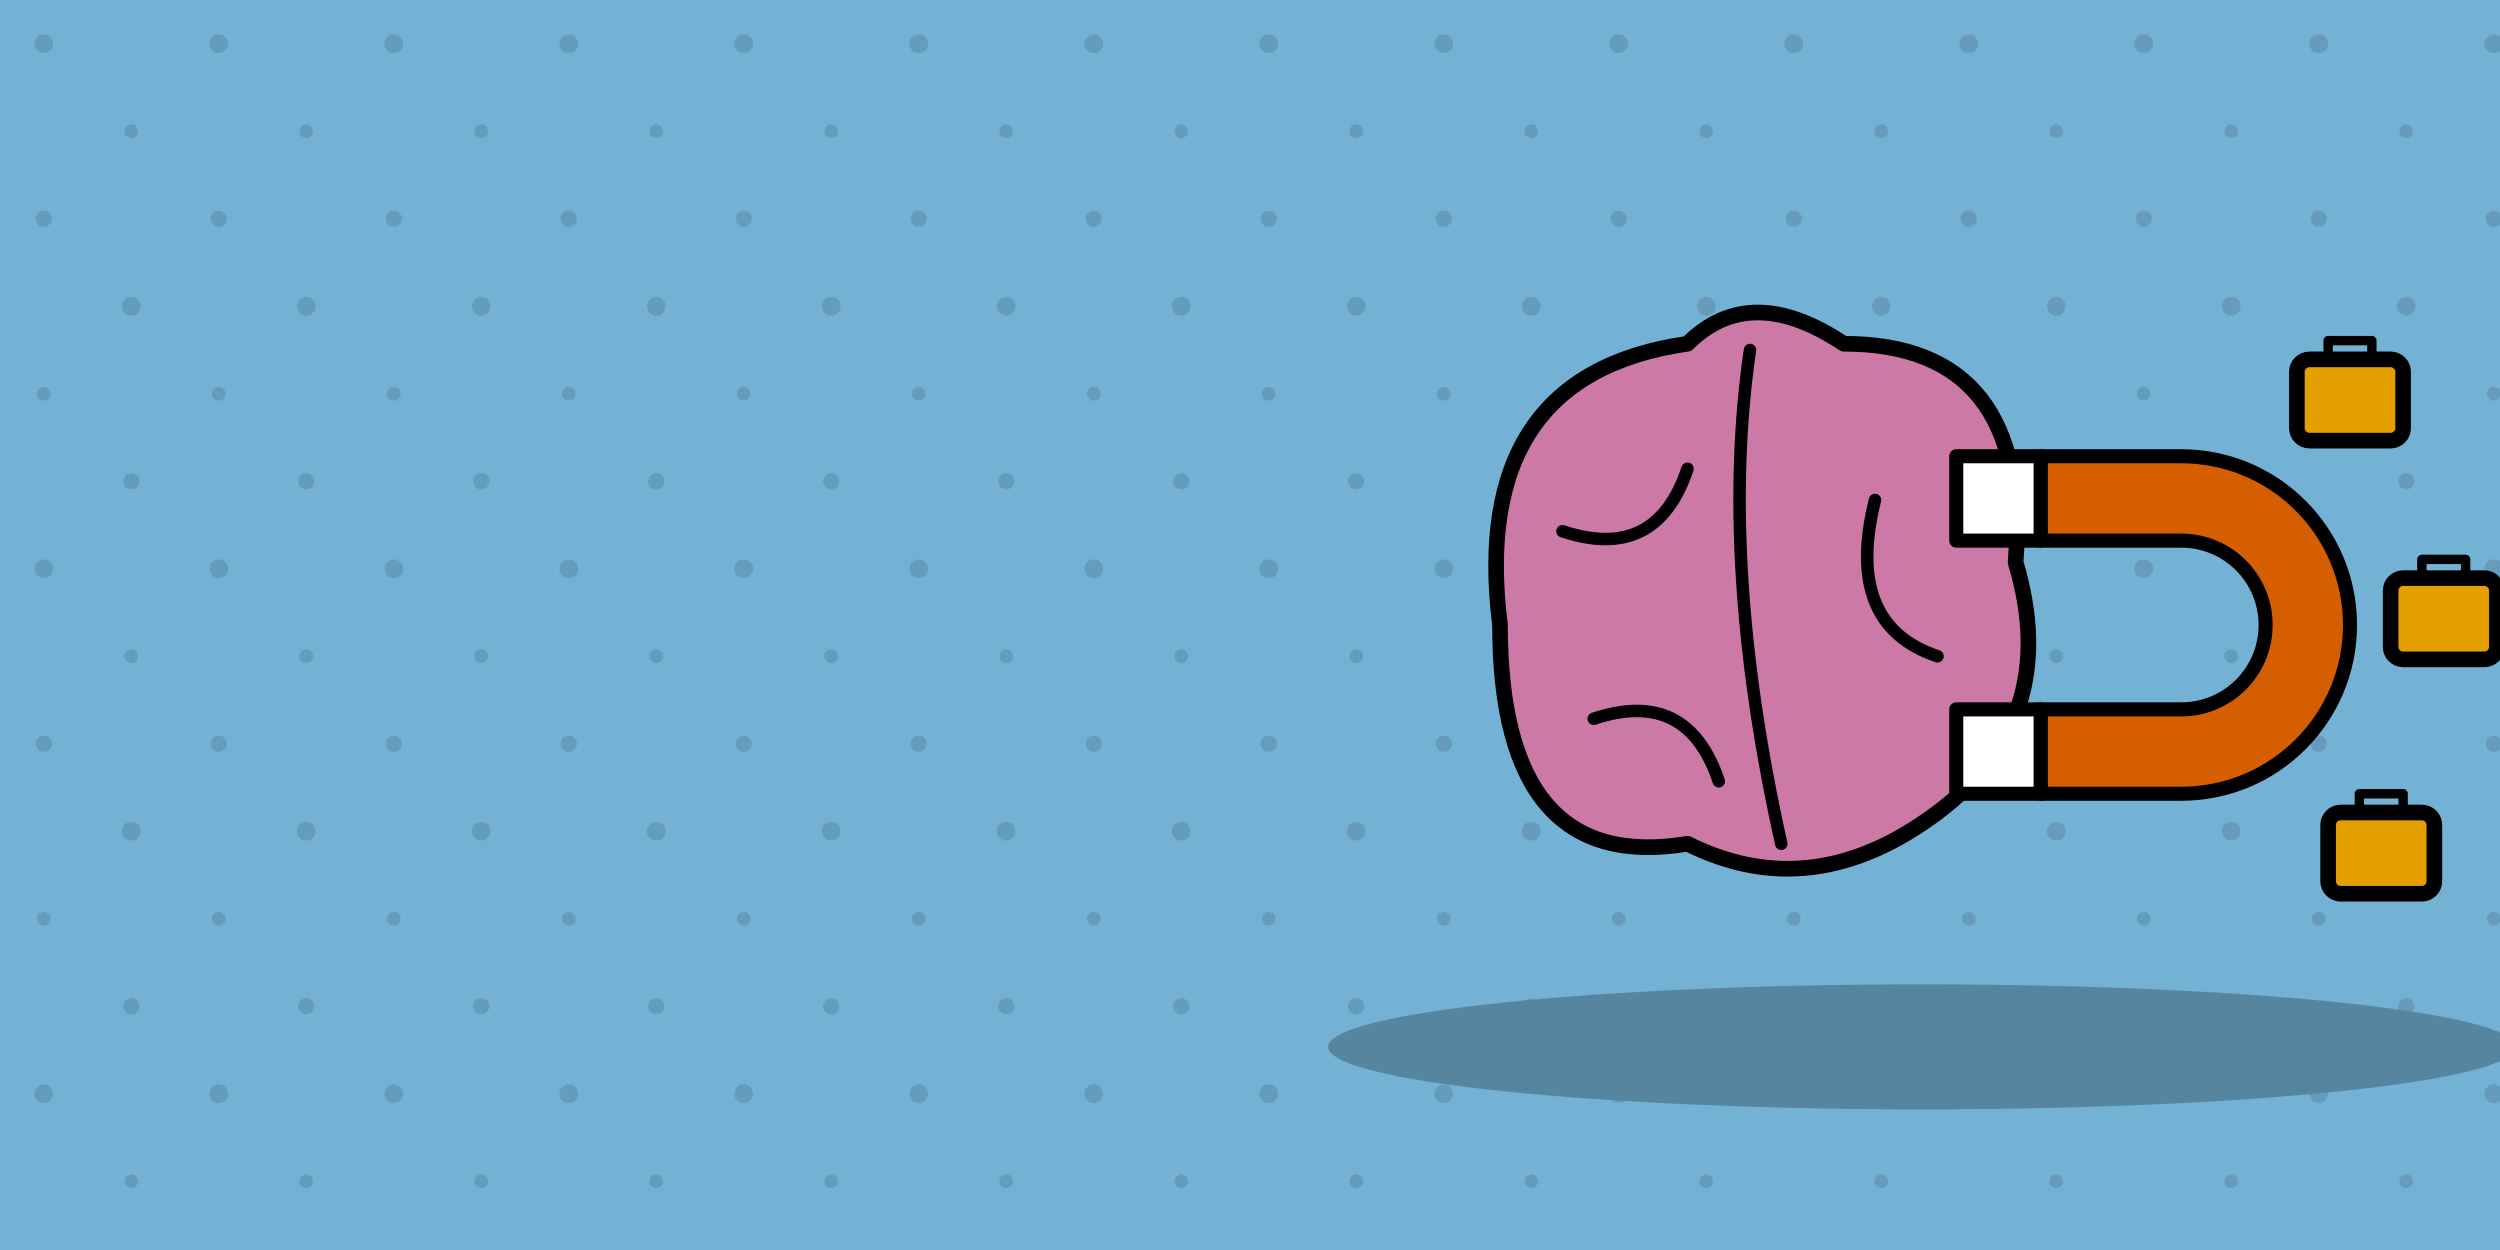
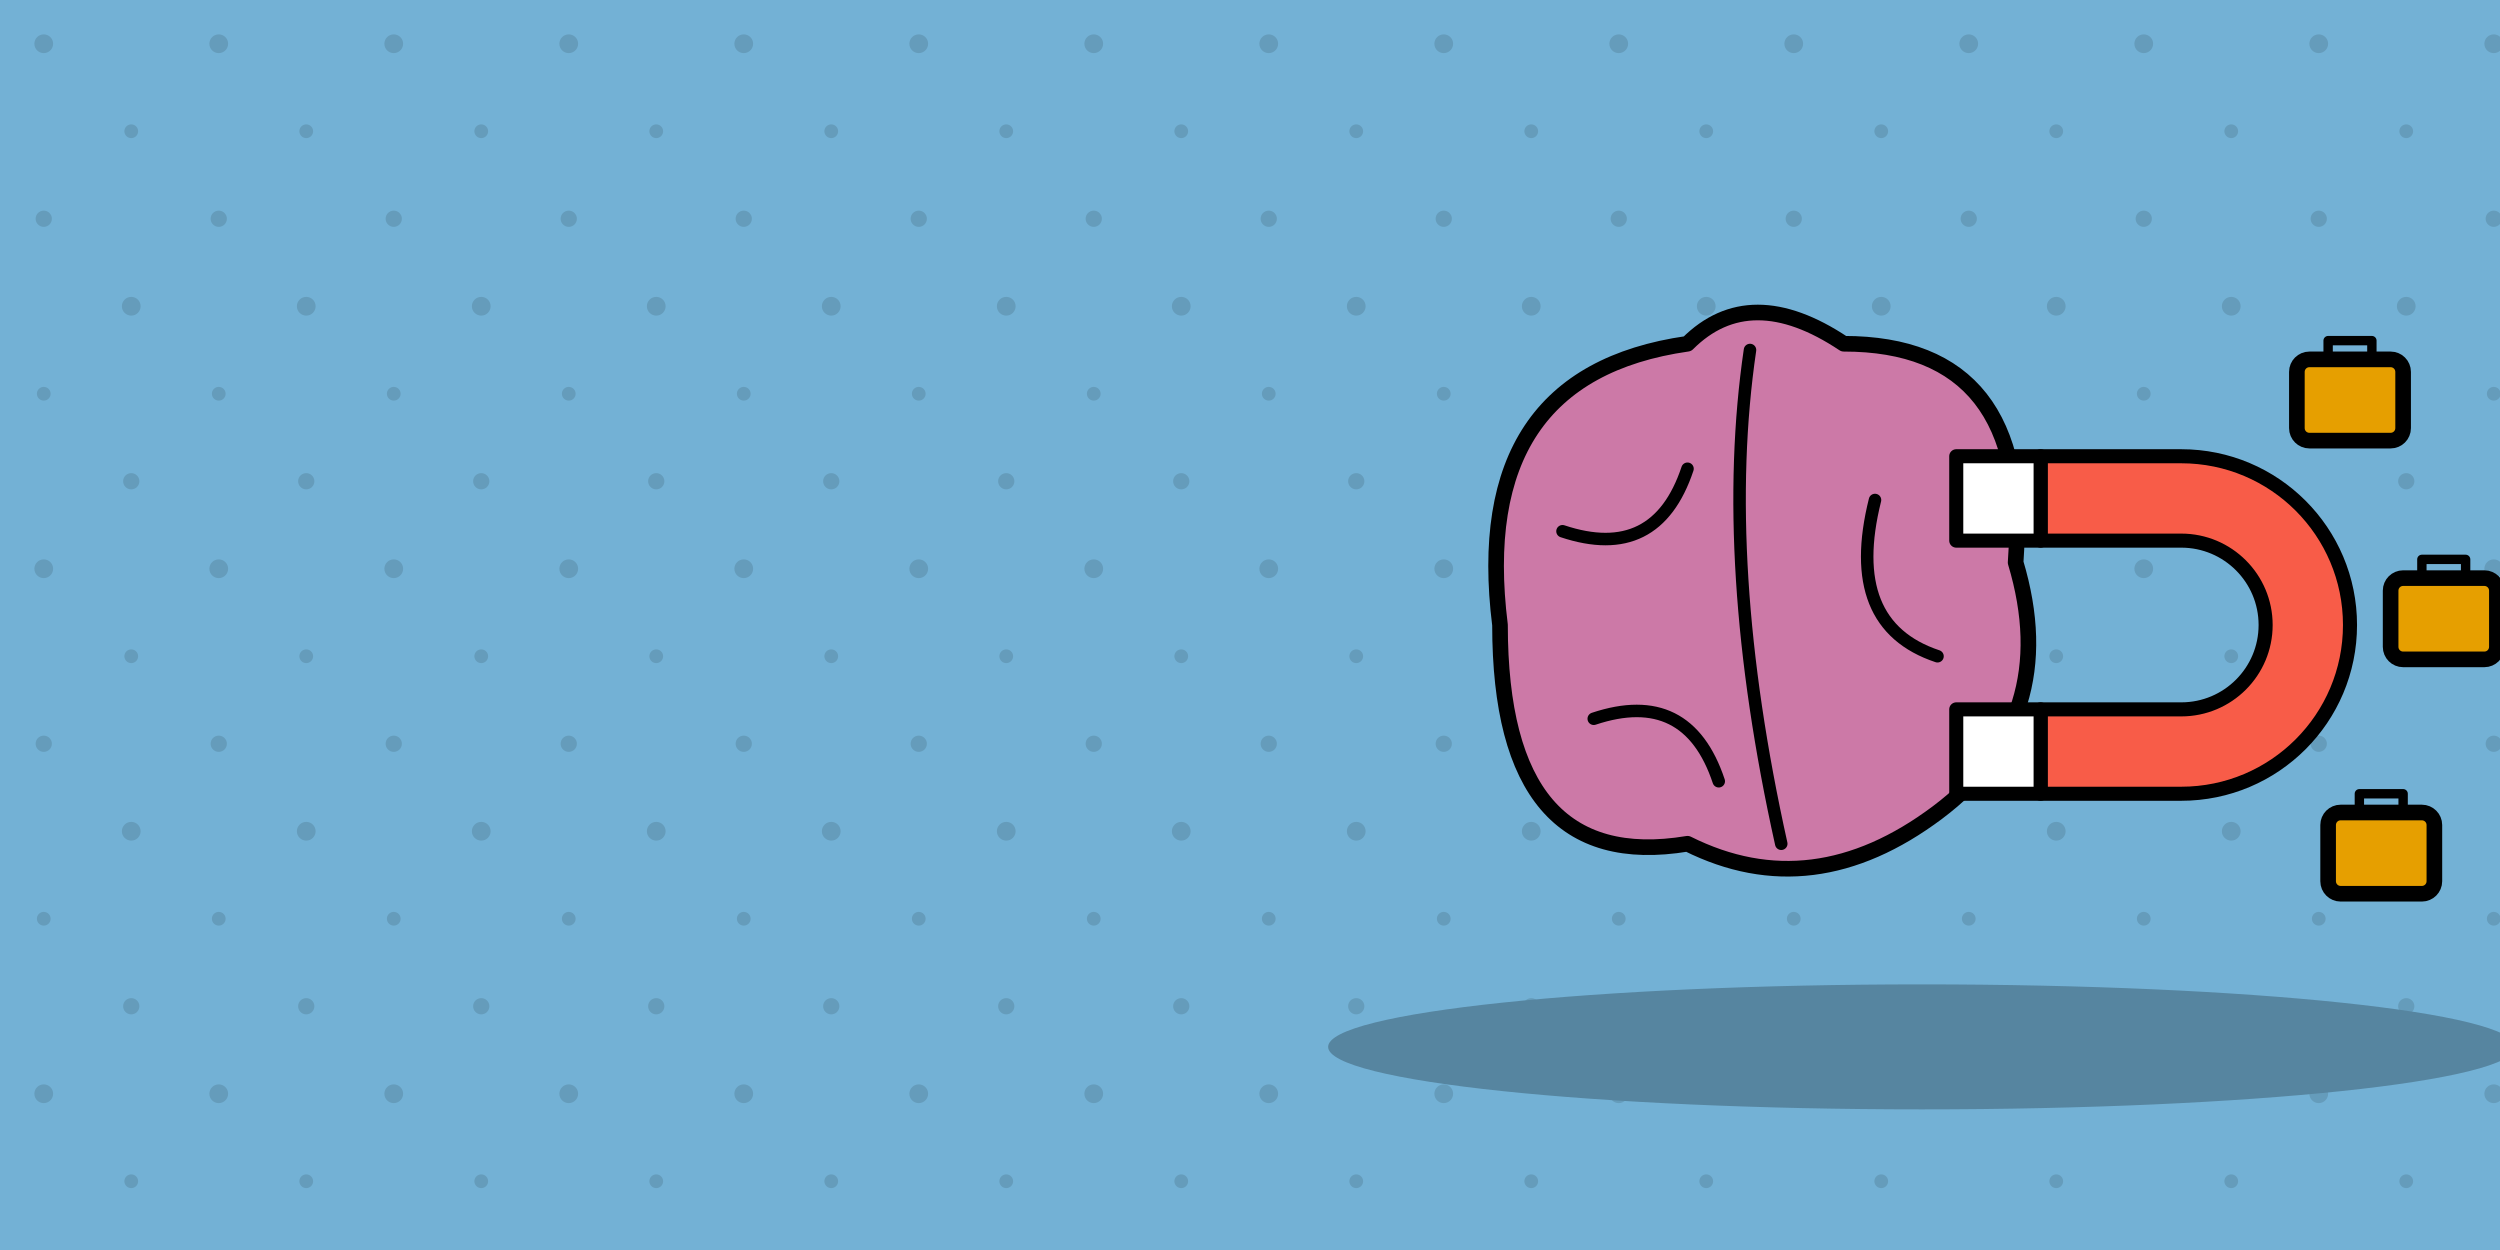
<svg xmlns="http://www.w3.org/2000/svg" viewBox="0 0 800 400" width="800" height="400">
  <rect width="800" height="400" fill="#73B1D5" />
  <g fill="#659CBB">
    <circle cx="14" cy="14" r="3.0" />
    <circle cx="14" cy="70" r="2.6" />
    <circle cx="14" cy="126" r="2.2" />
    <circle cx="14" cy="182" r="3.0" />
    <circle cx="14" cy="238" r="2.6" />
    <circle cx="14" cy="294" r="2.2" />
    <circle cx="14" cy="350" r="3.0" />
    <circle cx="42" cy="42" r="2.2" />
    <circle cx="42" cy="98" r="3.0" />
    <circle cx="42" cy="154" r="2.6" />
    <circle cx="42" cy="210" r="2.2" />
    <circle cx="42" cy="266" r="3.0" />
    <circle cx="42" cy="322" r="2.6" />
    <circle cx="42" cy="378" r="2.2" />
    <circle cx="70" cy="14" r="3.0" />
    <circle cx="70" cy="70" r="2.6" />
    <circle cx="70" cy="126" r="2.2" />
    <circle cx="70" cy="182" r="3.0" />
    <circle cx="70" cy="238" r="2.6" />
    <circle cx="70" cy="294" r="2.2" />
    <circle cx="70" cy="350" r="3.0" />
    <circle cx="98" cy="42" r="2.2" />
    <circle cx="98" cy="98" r="3.0" />
    <circle cx="98" cy="154" r="2.6" />
    <circle cx="98" cy="210" r="2.2" />
    <circle cx="98" cy="266" r="3.0" />
    <circle cx="98" cy="322" r="2.6" />
    <circle cx="98" cy="378" r="2.2" />
    <circle cx="126" cy="14" r="3.0" />
    <circle cx="126" cy="70" r="2.6" />
    <circle cx="126" cy="126" r="2.2" />
    <circle cx="126" cy="182" r="3.0" />
    <circle cx="126" cy="238" r="2.6" />
    <circle cx="126" cy="294" r="2.2" />
    <circle cx="126" cy="350" r="3.0" />
    <circle cx="154" cy="42" r="2.2" />
    <circle cx="154" cy="98" r="3.0" />
    <circle cx="154" cy="154" r="2.6" />
    <circle cx="154" cy="210" r="2.2" />
    <circle cx="154" cy="266" r="3.0" />
    <circle cx="154" cy="322" r="2.6" />
    <circle cx="154" cy="378" r="2.2" />
    <circle cx="182" cy="14" r="3.0" />
    <circle cx="182" cy="70" r="2.6" />
    <circle cx="182" cy="126" r="2.2" />
    <circle cx="182" cy="182" r="3.0" />
    <circle cx="182" cy="238" r="2.6" />
    <circle cx="182" cy="294" r="2.2" />
    <circle cx="182" cy="350" r="3.0" />
    <circle cx="210" cy="42" r="2.2" />
    <circle cx="210" cy="98" r="3.0" />
    <circle cx="210" cy="154" r="2.6" />
    <circle cx="210" cy="210" r="2.2" />
    <circle cx="210" cy="266" r="3.0" />
    <circle cx="210" cy="322" r="2.6" />
    <circle cx="210" cy="378" r="2.2" />
    <circle cx="238" cy="14" r="3.0" />
    <circle cx="238" cy="70" r="2.6" />
    <circle cx="238" cy="126" r="2.2" />
    <circle cx="238" cy="182" r="3.0" />
    <circle cx="238" cy="238" r="2.6" />
    <circle cx="238" cy="294" r="2.2" />
    <circle cx="238" cy="350" r="3.0" />
    <circle cx="266" cy="42" r="2.2" />
    <circle cx="266" cy="98" r="3.0" />
    <circle cx="266" cy="154" r="2.6" />
    <circle cx="266" cy="210" r="2.2" />
    <circle cx="266" cy="266" r="3.0" />
    <circle cx="266" cy="322" r="2.6" />
    <circle cx="266" cy="378" r="2.2" />
    <circle cx="294" cy="14" r="3.0" />
    <circle cx="294" cy="70" r="2.6" />
    <circle cx="294" cy="126" r="2.2" />
    <circle cx="294" cy="182" r="3.0" />
    <circle cx="294" cy="238" r="2.6" />
    <circle cx="294" cy="294" r="2.2" />
    <circle cx="294" cy="350" r="3.0" />
    <circle cx="322" cy="42" r="2.2" />
    <circle cx="322" cy="98" r="3.0" />
    <circle cx="322" cy="154" r="2.6" />
    <circle cx="322" cy="210" r="2.2" />
    <circle cx="322" cy="266" r="3.0" />
    <circle cx="322" cy="322" r="2.6" />
    <circle cx="322" cy="378" r="2.2" />
    <circle cx="350" cy="14" r="3.0" />
    <circle cx="350" cy="70" r="2.6" />
    <circle cx="350" cy="126" r="2.2" />
    <circle cx="350" cy="182" r="3.0" />
    <circle cx="350" cy="238" r="2.6" />
    <circle cx="350" cy="294" r="2.2" />
    <circle cx="350" cy="350" r="3.0" />
    <circle cx="378" cy="42" r="2.2" />
    <circle cx="378" cy="98" r="3.0" />
    <circle cx="378" cy="154" r="2.6" />
    <circle cx="378" cy="210" r="2.2" />
    <circle cx="378" cy="266" r="3.0" />
    <circle cx="378" cy="322" r="2.6" />
    <circle cx="378" cy="378" r="2.2" />
    <circle cx="406" cy="14" r="3.0" />
    <circle cx="406" cy="70" r="2.6" />
    <circle cx="406" cy="126" r="2.2" />
    <circle cx="406" cy="182" r="3.0" />
    <circle cx="406" cy="238" r="2.6" />
    <circle cx="406" cy="294" r="2.2" />
    <circle cx="406" cy="350" r="3.0" />
    <circle cx="434" cy="42" r="2.2" />
    <circle cx="434" cy="98" r="3.0" />
    <circle cx="434" cy="154" r="2.6" />
    <circle cx="434" cy="210" r="2.2" />
    <circle cx="434" cy="266" r="3.0" />
    <circle cx="434" cy="322" r="2.6" />
    <circle cx="434" cy="378" r="2.2" />
    <circle cx="462" cy="14" r="3.0" />
    <circle cx="462" cy="70" r="2.6" />
    <circle cx="462" cy="126" r="2.2" />
    <circle cx="462" cy="182" r="3.0" />
    <circle cx="462" cy="238" r="2.6" />
    <circle cx="462" cy="294" r="2.2" />
    <circle cx="462" cy="350" r="3.0" />
    <circle cx="490" cy="42" r="2.2" />
    <circle cx="490" cy="98" r="3.0" />
    <circle cx="490" cy="154" r="2.6" />
    <circle cx="490" cy="210" r="2.2" />
    <circle cx="490" cy="266" r="3.0" />
    <circle cx="490" cy="322" r="2.6" />
    <circle cx="490" cy="378" r="2.2" />
    <circle cx="518" cy="14" r="3.0" />
    <circle cx="518" cy="70" r="2.6" />
    <circle cx="518" cy="126" r="2.2" />
    <circle cx="518" cy="182" r="3.0" />
    <circle cx="518" cy="238" r="2.6" />
    <circle cx="518" cy="294" r="2.2" />
    <circle cx="518" cy="350" r="3.0" />
    <circle cx="546" cy="42" r="2.2" />
    <circle cx="546" cy="98" r="3.0" />
    <circle cx="546" cy="154" r="2.6" />
    <circle cx="546" cy="210" r="2.2" />
    <circle cx="546" cy="266" r="3.0" />
    <circle cx="546" cy="322" r="2.6" />
    <circle cx="546" cy="378" r="2.2" />
    <circle cx="574" cy="14" r="3.0" />
    <circle cx="574" cy="70" r="2.6" />
    <circle cx="574" cy="126" r="2.2" />
    <circle cx="574" cy="182" r="3.0" />
    <circle cx="574" cy="238" r="2.6" />
    <circle cx="574" cy="294" r="2.2" />
    <circle cx="574" cy="350" r="3.0" />
    <circle cx="602" cy="42" r="2.2" />
    <circle cx="602" cy="98" r="3.0" />
    <circle cx="602" cy="154" r="2.6" />
    <circle cx="602" cy="210" r="2.2" />
    <circle cx="602" cy="266" r="3.0" />
    <circle cx="602" cy="322" r="2.6" />
    <circle cx="602" cy="378" r="2.2" />
    <circle cx="630" cy="14" r="3.0" />
    <circle cx="630" cy="70" r="2.6" />
    <circle cx="630" cy="126" r="2.2" />
    <circle cx="630" cy="182" r="3.0" />
    <circle cx="630" cy="238" r="2.6" />
    <circle cx="630" cy="294" r="2.2" />
    <circle cx="630" cy="350" r="3.0" />
    <circle cx="658" cy="42" r="2.2" />
    <circle cx="658" cy="98" r="3.0" />
    <circle cx="658" cy="154" r="2.6" />
    <circle cx="658" cy="210" r="2.2" />
    <circle cx="658" cy="266" r="3.0" />
    <circle cx="658" cy="322" r="2.6" />
    <circle cx="658" cy="378" r="2.2" />
    <circle cx="686" cy="14" r="3.0" />
    <circle cx="686" cy="70" r="2.6" />
    <circle cx="686" cy="126" r="2.2" />
    <circle cx="686" cy="182" r="3.0" />
    <circle cx="686" cy="238" r="2.6" />
    <circle cx="686" cy="294" r="2.2" />
    <circle cx="686" cy="350" r="3.0" />
    <circle cx="714" cy="42" r="2.2" />
    <circle cx="714" cy="98" r="3.0" />
    <circle cx="714" cy="154" r="2.6" />
    <circle cx="714" cy="210" r="2.2" />
    <circle cx="714" cy="266" r="3.0" />
    <circle cx="714" cy="322" r="2.6" />
    <circle cx="714" cy="378" r="2.2" />
    <circle cx="742" cy="14" r="3.0" />
    <circle cx="742" cy="70" r="2.6" />
    <circle cx="742" cy="126" r="2.2" />
    <circle cx="742" cy="182" r="3.0" />
    <circle cx="742" cy="238" r="2.6" />
    <circle cx="742" cy="294" r="2.2" />
    <circle cx="742" cy="350" r="3.0" />
    <circle cx="770" cy="42" r="2.2" />
    <circle cx="770" cy="98" r="3.0" />
    <circle cx="770" cy="154" r="2.6" />
    <circle cx="770" cy="210" r="2.2" />
    <circle cx="770" cy="266" r="3.0" />
    <circle cx="770" cy="322" r="2.6" />
    <circle cx="770" cy="378" r="2.2" />
    <circle cx="798" cy="14" r="3.0" />
    <circle cx="798" cy="70" r="2.6" />
    <circle cx="798" cy="126" r="2.2" />
    <circle cx="798" cy="182" r="3.0" />
    <circle cx="798" cy="238" r="2.6" />
    <circle cx="798" cy="294" r="2.2" />
    <circle cx="798" cy="350" r="3.0" />
  </g>
  <ellipse cx="615" cy="335" rx="190" ry="20" fill="#5685A0" />
  <g transform="translate(560 200) rotate(0) scale(1)">
    <path d="M-80 0 Q-90 -80 -20 -90 Q0 -110 30 -90 Q90 -90 85 -20 Q100 30 60 60 Q20 90 -20 70 Q-80 80 -80 0 Z" fill="#CC79A7" stroke="#000" stroke-width="5" stroke-linejoin="round" stroke-linecap="round" />
    <path d="M0 -88 Q-10 -20 10 70 M-60 -30 Q-30 -20 -20 -50 M40 -40 Q30 0 60 10 M-50 30 Q-20 20 -10 50" fill="none" stroke="#000" stroke-width="4" stroke-linejoin="round" stroke-linecap="round" />
  </g>
  <g transform="translate(680 200) rotate(180) scale(0.9)">
-     <path d="M30 -60 H-20 A60 60 0 0 0 -20 60 H30 V30 H-20 A30 30 0 0 1 -20 -30 H30 Z" fill="#D55E00" stroke="#000" stroke-width="5" stroke-linejoin="round" stroke-linecap="round" />
+     <path d="M30 -60 H-20 A60 60 0 0 0 -20 60 H30 V30 H-20 A30 30 0 0 1 -20 -30 H30 Z" fill="#F85C48" stroke="#000" stroke-width="5" stroke-linejoin="round" stroke-linecap="round" />
    <rect x="30" y="-60" width="30" height="30" rx="0" fill="#FFFFFF" stroke="#000" stroke-width="5" stroke-linejoin="round" stroke-linecap="round" />
    <rect x="30" y="30" width="30" height="30" rx="0" fill="#FFFFFF" stroke="#000" stroke-width="5" stroke-linejoin="round" stroke-linecap="round" />
  </g>
  <rect x="735" y="115" width="34" height="26" rx="4" fill="#E69F00" stroke="#000" stroke-width="5" stroke-linejoin="round" stroke-linecap="round" />
  <path d="M745 115 v-6 h14 v6" fill="none" stroke="#000" stroke-width="3" stroke-linejoin="round" stroke-linecap="round" />
  <rect x="745" y="260" width="34" height="26" rx="4" fill="#E69F00" stroke="#000" stroke-width="5" stroke-linejoin="round" stroke-linecap="round" />
  <path d="M755 260 v-6 h14 v6" fill="none" stroke="#000" stroke-width="3" stroke-linejoin="round" stroke-linecap="round" />
  <rect x="765" y="185" width="34" height="26" rx="4" fill="#E69F00" stroke="#000" stroke-width="5" stroke-linejoin="round" stroke-linecap="round" />
  <path d="M775 185 v-6 h14 v6" fill="none" stroke="#000" stroke-width="3" stroke-linejoin="round" stroke-linecap="round" />
</svg>
